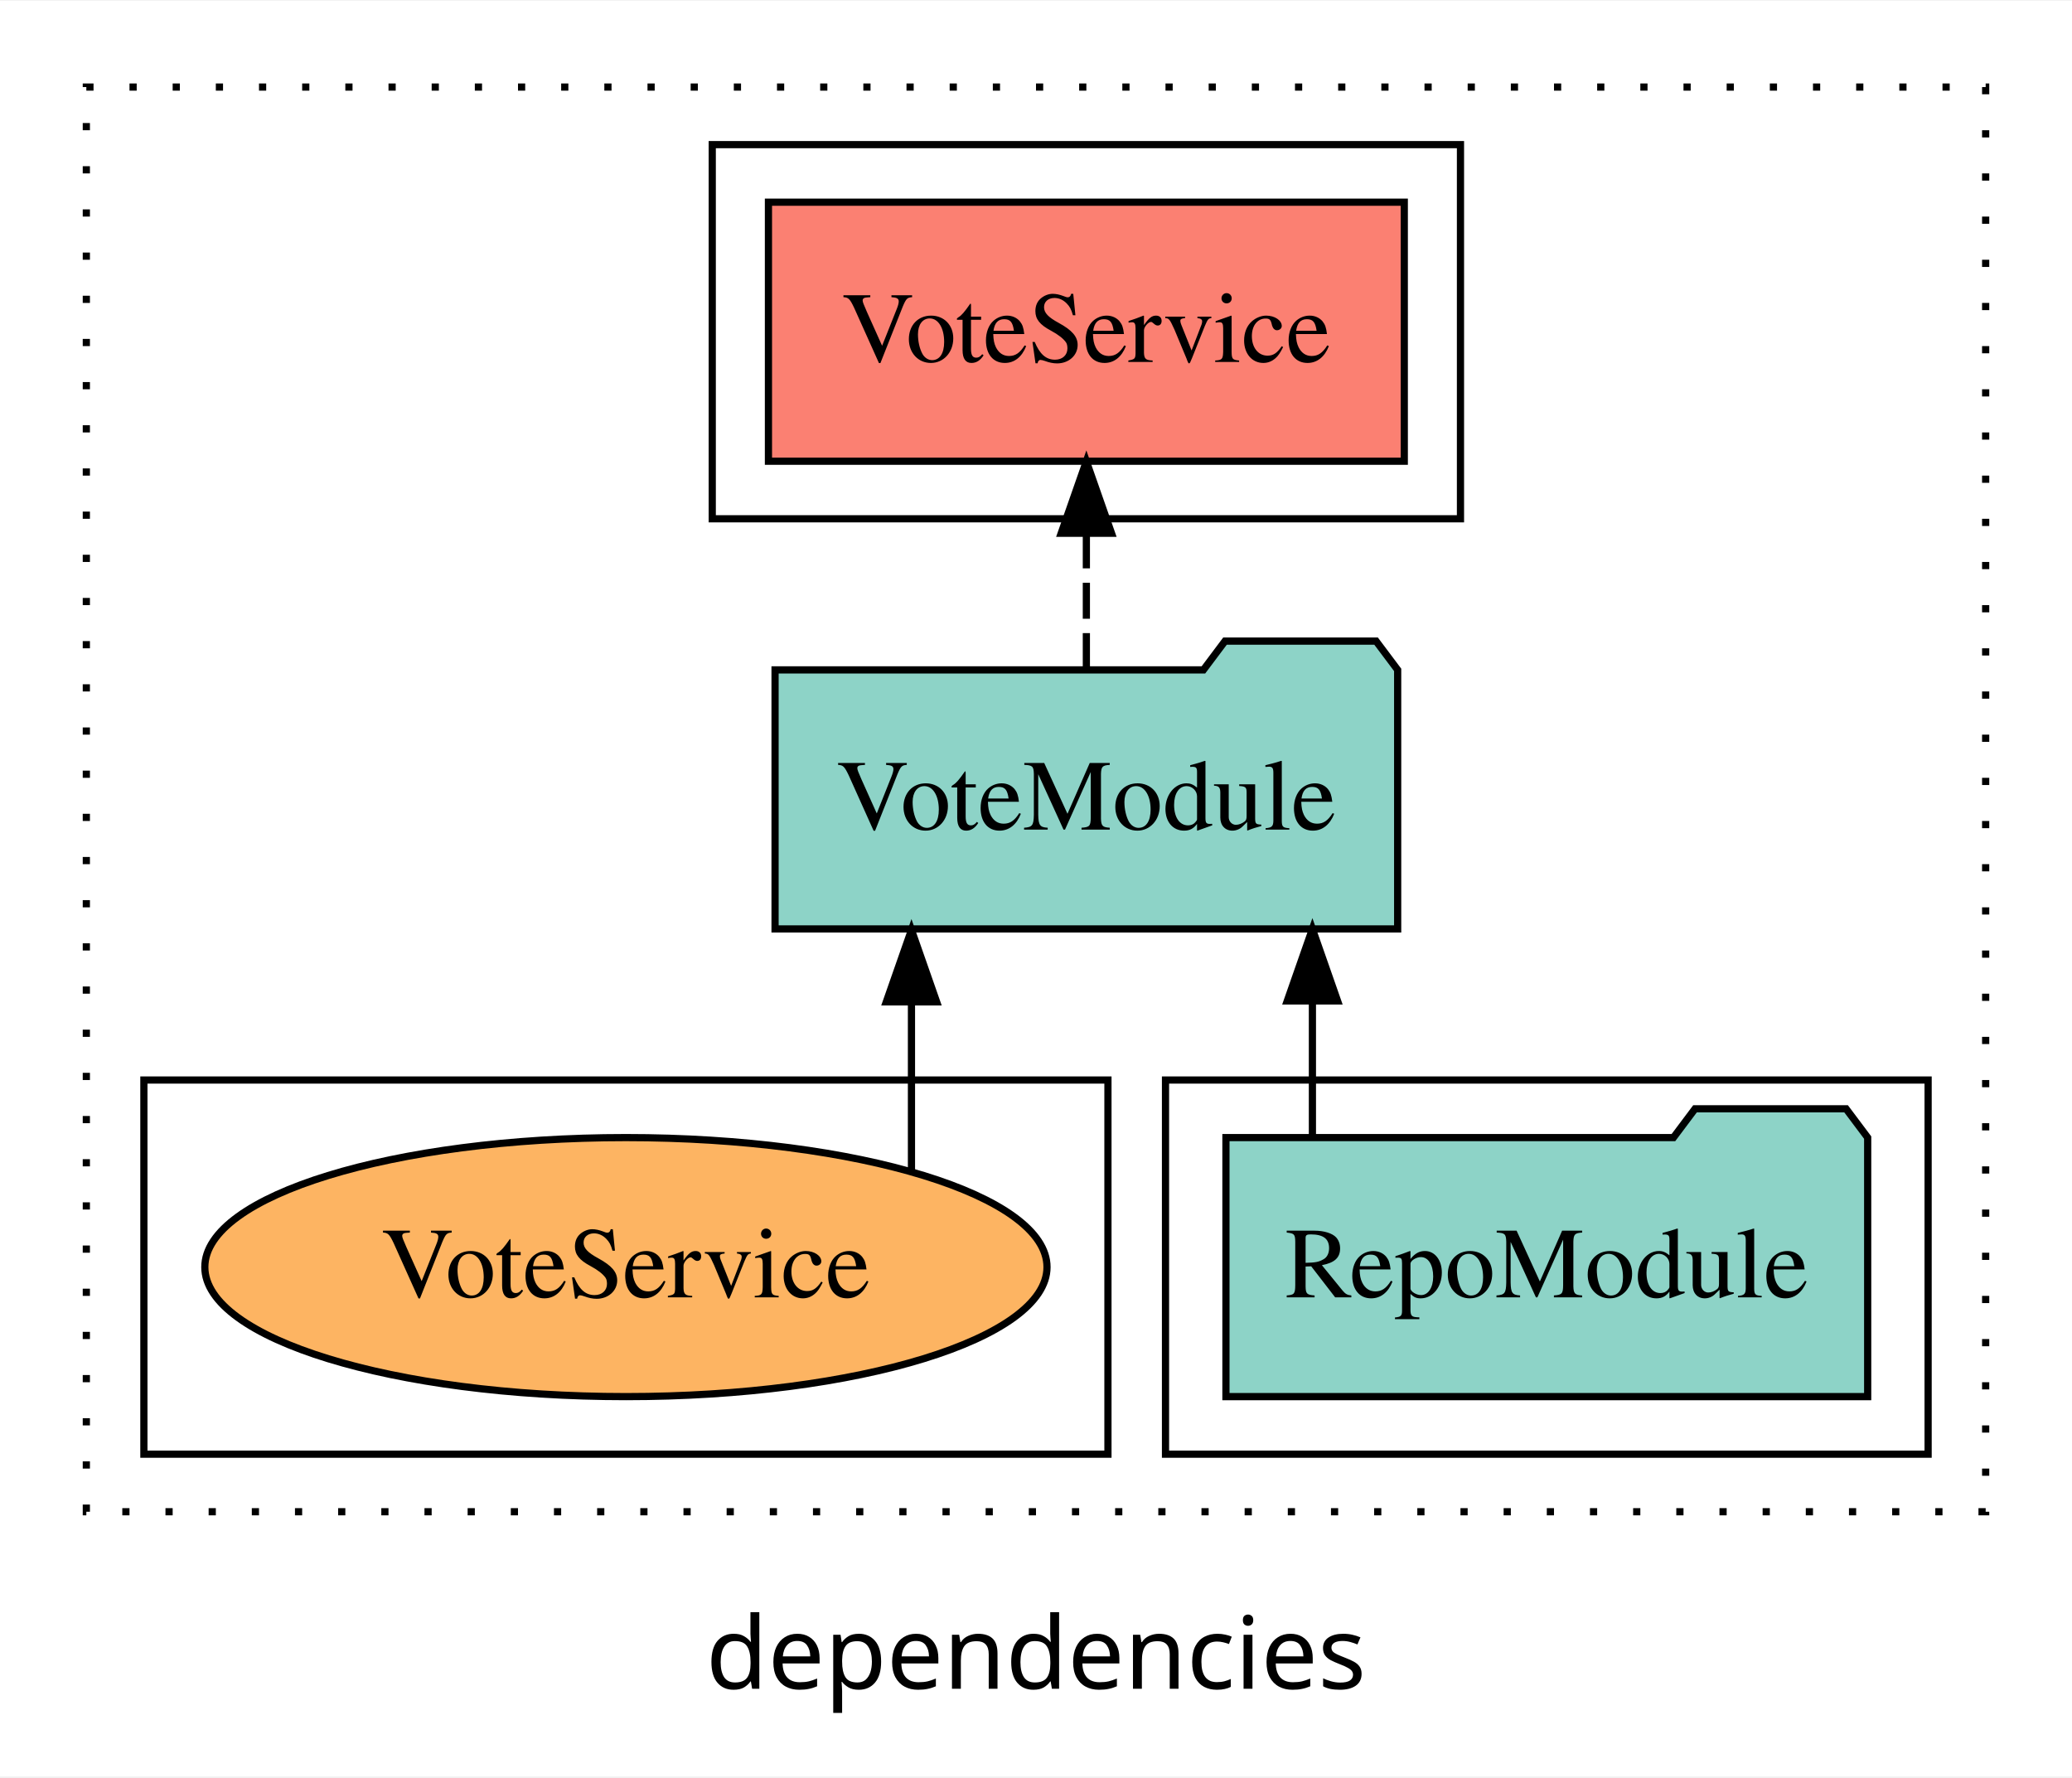
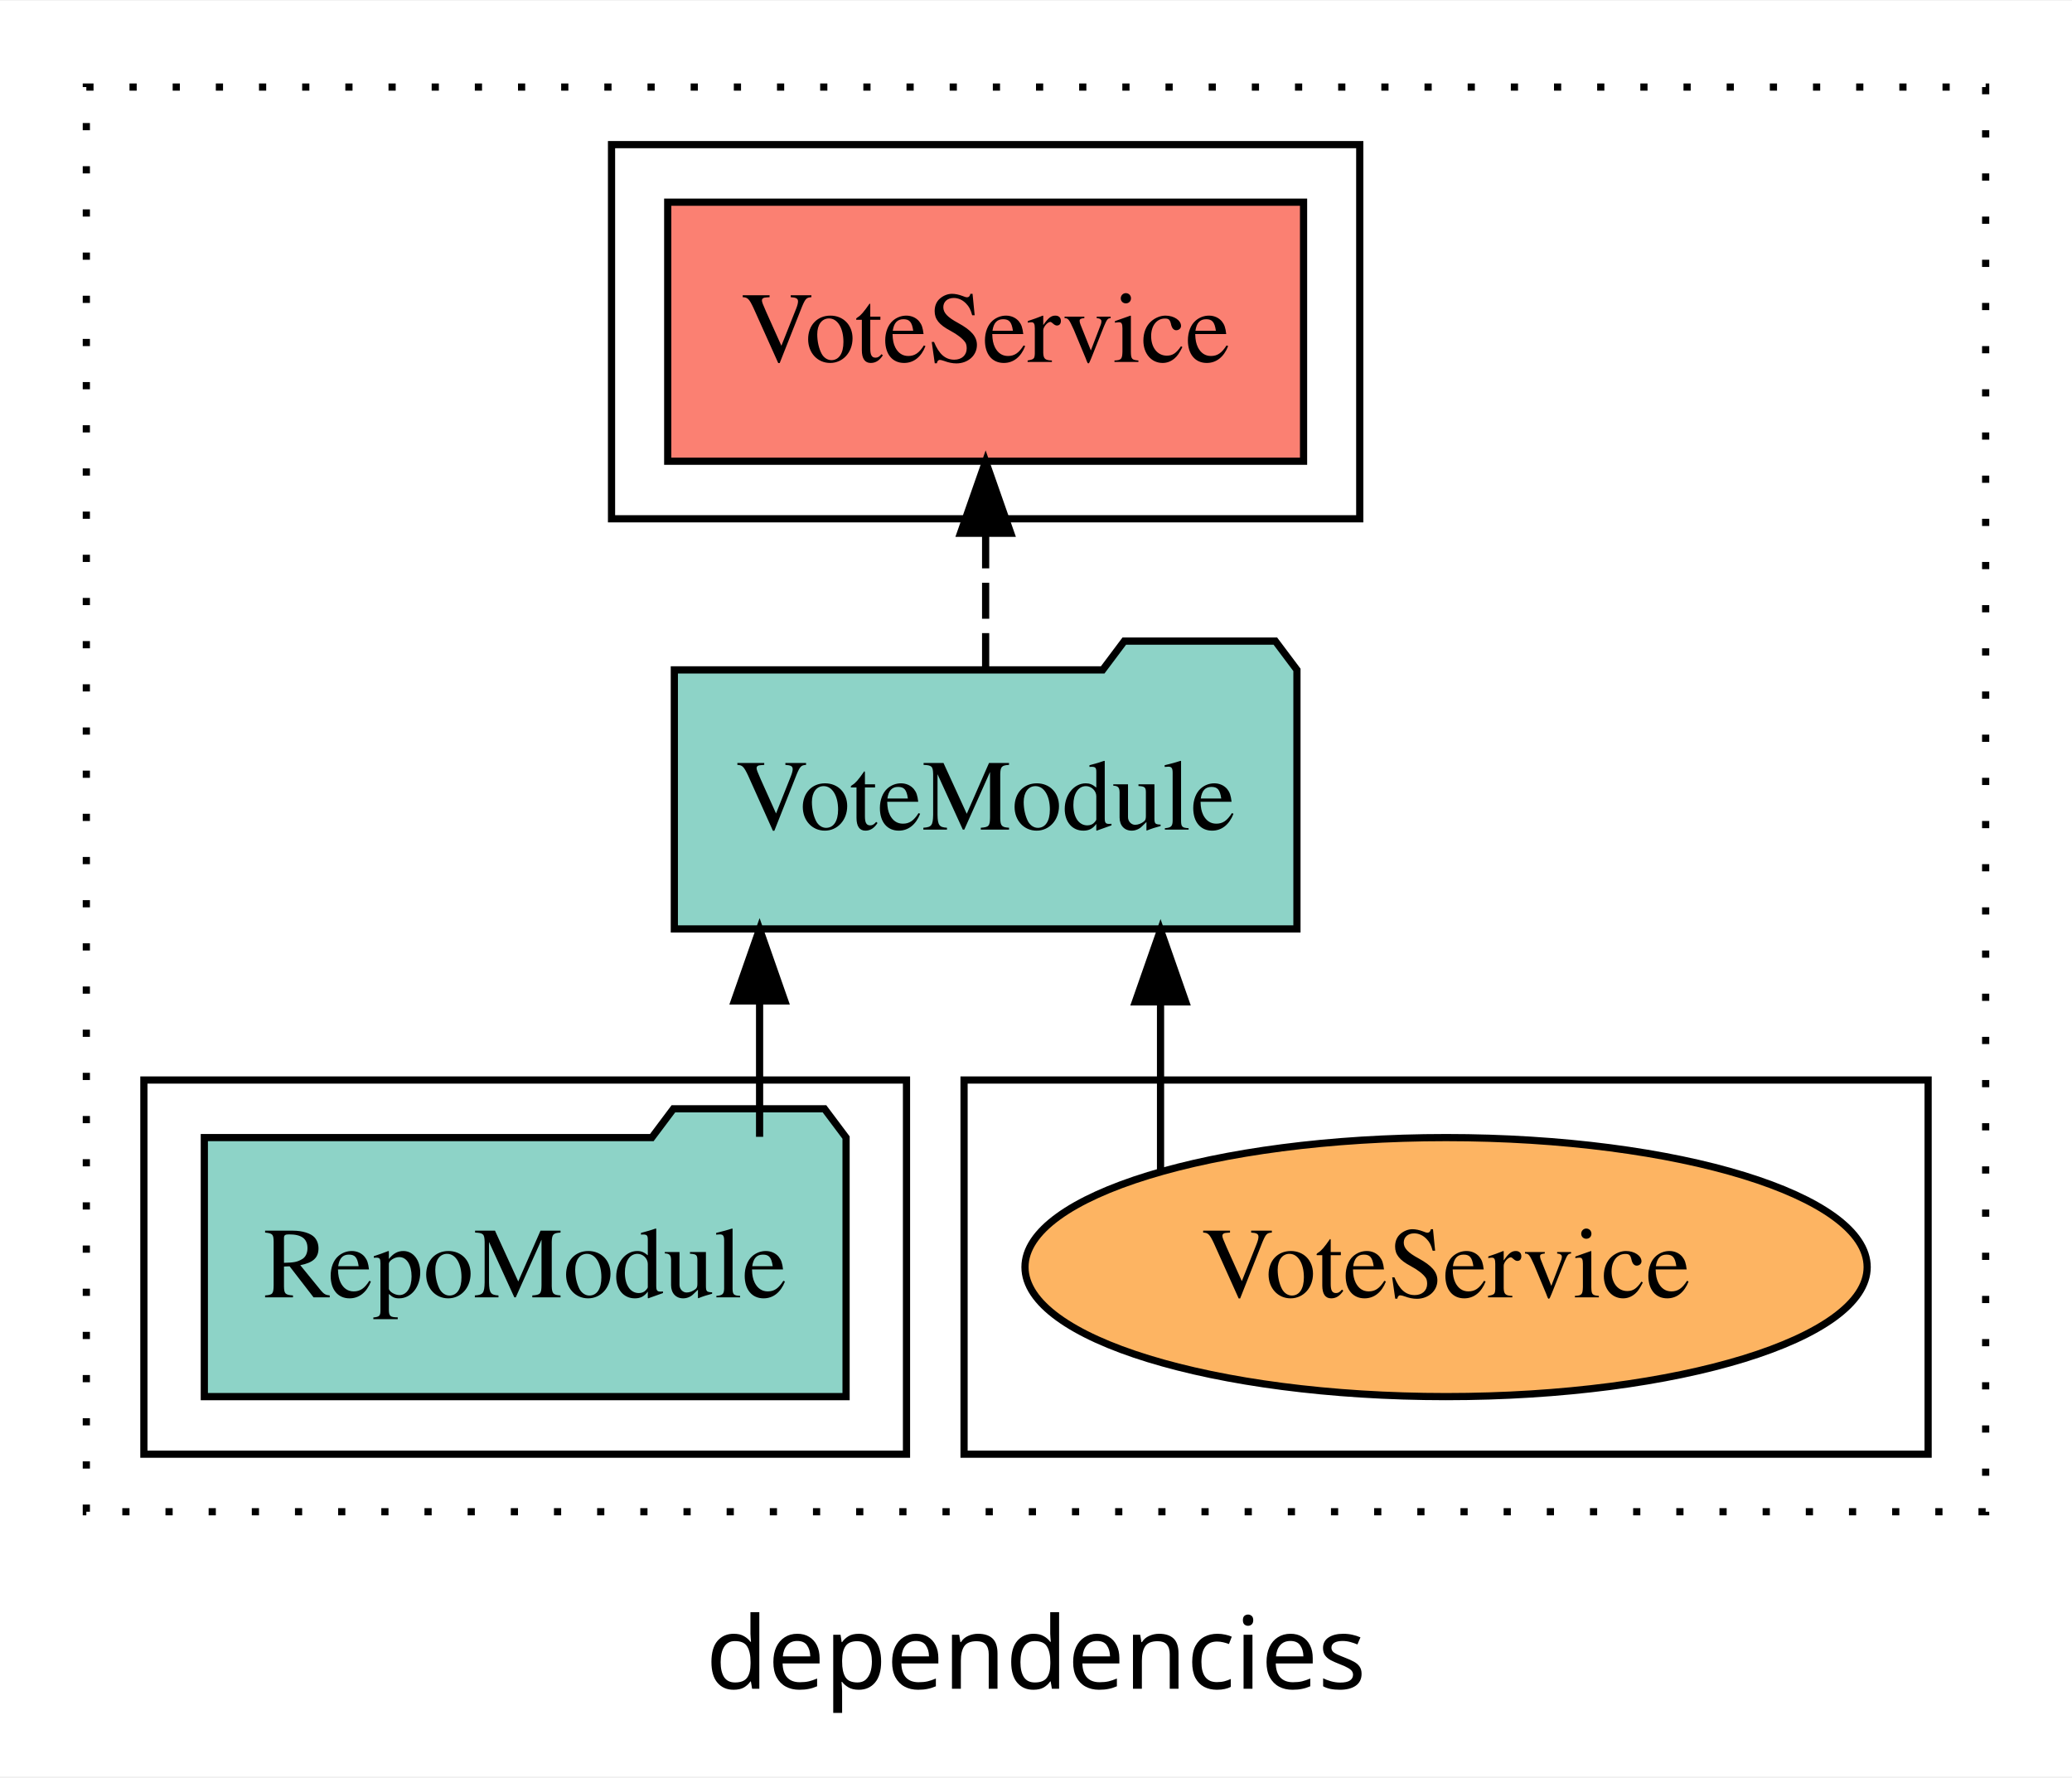
<svg xmlns="http://www.w3.org/2000/svg" width="288pt" height="247pt" viewBox="0.00 0.00 288.00 246.80">
  <g id="graph0" class="graph" transform="scale(1 1) rotate(0) translate(4 242.8)">
    <polygon fill="white" stroke="transparent" points="-4,4 -4,-242.8 284,-242.8 284,4 -4,4" />
    <text text-anchor="middle" x="140" y="-8.2" font-family="sans-serif" font-size="14.00">dependencies</text>
    <g id="clust1" class="cluster">
      <polygon fill="none" stroke="black" stroke-dasharray="1,5" points="8,-32.8 8,-230.8 272,-230.8 272,-32.8 8,-32.8" />
    </g>
-     <g id="clust3" class="cluster">
-       <polygon fill="none" stroke="black" points="158,-40.8 158,-92.8 264,-92.8 264,-40.8 158,-40.8" />
-     </g>
    <g id="clust4" class="cluster">
-       <polygon fill="none" stroke="black" points="95,-170.8 95,-222.8 199,-222.8 199,-170.8 95,-170.8" />
+       <polygon fill="none" stroke="black" points="81,-170.8 81,-222.8 185,-222.8 185,-170.8 81,-170.8" />
    </g>
    <g id="clust6" class="cluster">
-       <polygon fill="none" stroke="black" points="16,-40.8 16,-92.8 150,-92.8 150,-40.8 16,-40.8" />
+       <polygon fill="none" stroke="black" points="130,-40.8 130,-92.8 264,-92.8 264,-40.8 130,-40.8" />
+     </g>
+     <g id="clust3" class="cluster">
+       <polygon fill="none" stroke="black" points="16,-40.8 16,-92.8 122,-92.8 122,-40.8 16,-40.8" />
    </g>
    <g id="node1" class="node">
-       <polygon fill="#8dd3c7" stroke="black" points="255.6,-84.8 252.6,-88.8 231.6,-88.8 228.6,-84.8 166.4,-84.8 166.4,-48.8 255.6,-48.8 255.6,-84.8" />
-       <text text-anchor="middle" x="211" y="-62.6" font-family="Times,serif" font-size="14.00">RepoModule</text>
+       <polygon fill="#8dd3c7" stroke="black" points="113.6,-84.8 110.6,-88.8 89.6,-88.8 86.6,-84.8 24.4,-84.8 24.4,-48.8 113.6,-48.8 113.6,-84.8" />
+       <text text-anchor="middle" x="69" y="-62.6" font-family="Times,serif" font-size="14.00">RepoModule</text>
    </g>
    <g id="node2" class="node">
-       <polygon fill="#8dd3c7" stroke="black" points="190.27,-149.8 187.27,-153.8 166.27,-153.8 163.27,-149.8 103.73,-149.8 103.73,-113.8 190.27,-113.8 190.27,-149.8" />
-       <text text-anchor="middle" x="147" y="-127.6" font-family="Times,serif" font-size="14.00">VoteModule</text>
+       <polygon fill="#8dd3c7" stroke="black" points="176.27,-149.8 173.27,-153.8 152.27,-153.8 149.27,-149.8 89.73,-149.8 89.73,-113.8 176.27,-113.8 176.27,-149.8" />
+       <text text-anchor="middle" x="133" y="-127.6" font-family="Times,serif" font-size="14.00">VoteModule</text>
    </g>
    <g id="edge1" class="edge">
-       <path fill="none" stroke="black" d="M178.42,-84.91C178.42,-84.91 178.42,-103.79 178.42,-103.79" />
-       <polygon fill="black" stroke="black" points="174.92,-103.79 178.42,-113.79 181.92,-103.79 174.92,-103.79" />
+       <path fill="none" stroke="black" d="M101.58,-84.91C101.58,-84.91 101.58,-103.79 101.58,-103.79" />
+       <polygon fill="black" stroke="black" points="98.08,-103.79 101.58,-113.79 105.08,-103.79 98.08,-103.79" />
    </g>
    <g id="node3" class="node">
-       <polygon fill="#fb8072" stroke="black" points="191.19,-214.8 102.81,-214.8 102.81,-178.8 191.19,-178.8 191.19,-214.8" />
-       <text text-anchor="middle" x="147" y="-192.6" font-family="Times,serif" font-size="14.00">VoteService </text>
+       <polygon fill="#fb8072" stroke="black" points="177.19,-214.8 88.81,-214.8 88.81,-178.8 177.19,-178.8 177.19,-214.8" />
+       <text text-anchor="middle" x="133" y="-192.6" font-family="Times,serif" font-size="14.00">VoteService </text>
    </g>
    <g id="edge2" class="edge">
-       <path fill="none" stroke="black" stroke-dasharray="5,2" d="M147,-149.91C147,-149.91 147,-168.79 147,-168.79" />
-       <polygon fill="black" stroke="black" points="143.5,-168.79 147,-178.79 150.5,-168.79 143.5,-168.79" />
+       <path fill="none" stroke="black" stroke-dasharray="5,2" d="M133,-149.91C133,-149.91 133,-168.79 133,-168.79" />
+       <polygon fill="black" stroke="black" points="129.5,-168.79 133,-178.79 136.5,-168.79 129.5,-168.79" />
    </g>
    <g id="node4" class="node">
-       <ellipse fill="#fdb462" stroke="black" cx="83" cy="-66.8" rx="58.53" ry="18" />
-       <text text-anchor="middle" x="83" y="-62.6" font-family="Times,serif" font-size="14.00">VoteService</text>
+       <ellipse fill="#fdb462" stroke="black" cx="197" cy="-66.8" rx="58.53" ry="18" />
+       <text text-anchor="middle" x="197" y="-62.6" font-family="Times,serif" font-size="14.00">VoteService</text>
    </g>
    <g id="edge3" class="edge">
-       <path fill="none" stroke="black" d="M122.69,-80.27C122.69,-80.27 122.69,-103.66 122.69,-103.66" />
-       <polygon fill="black" stroke="black" points="119.19,-103.66 122.69,-113.66 126.19,-103.66 119.19,-103.66" />
+       <path fill="none" stroke="black" d="M157.31,-80.27C157.31,-80.27 157.31,-103.66 157.31,-103.66" />
+       <polygon fill="black" stroke="black" points="153.81,-103.66 157.31,-113.66 160.81,-103.66 153.81,-103.66" />
    </g>
  </g>
</svg>
